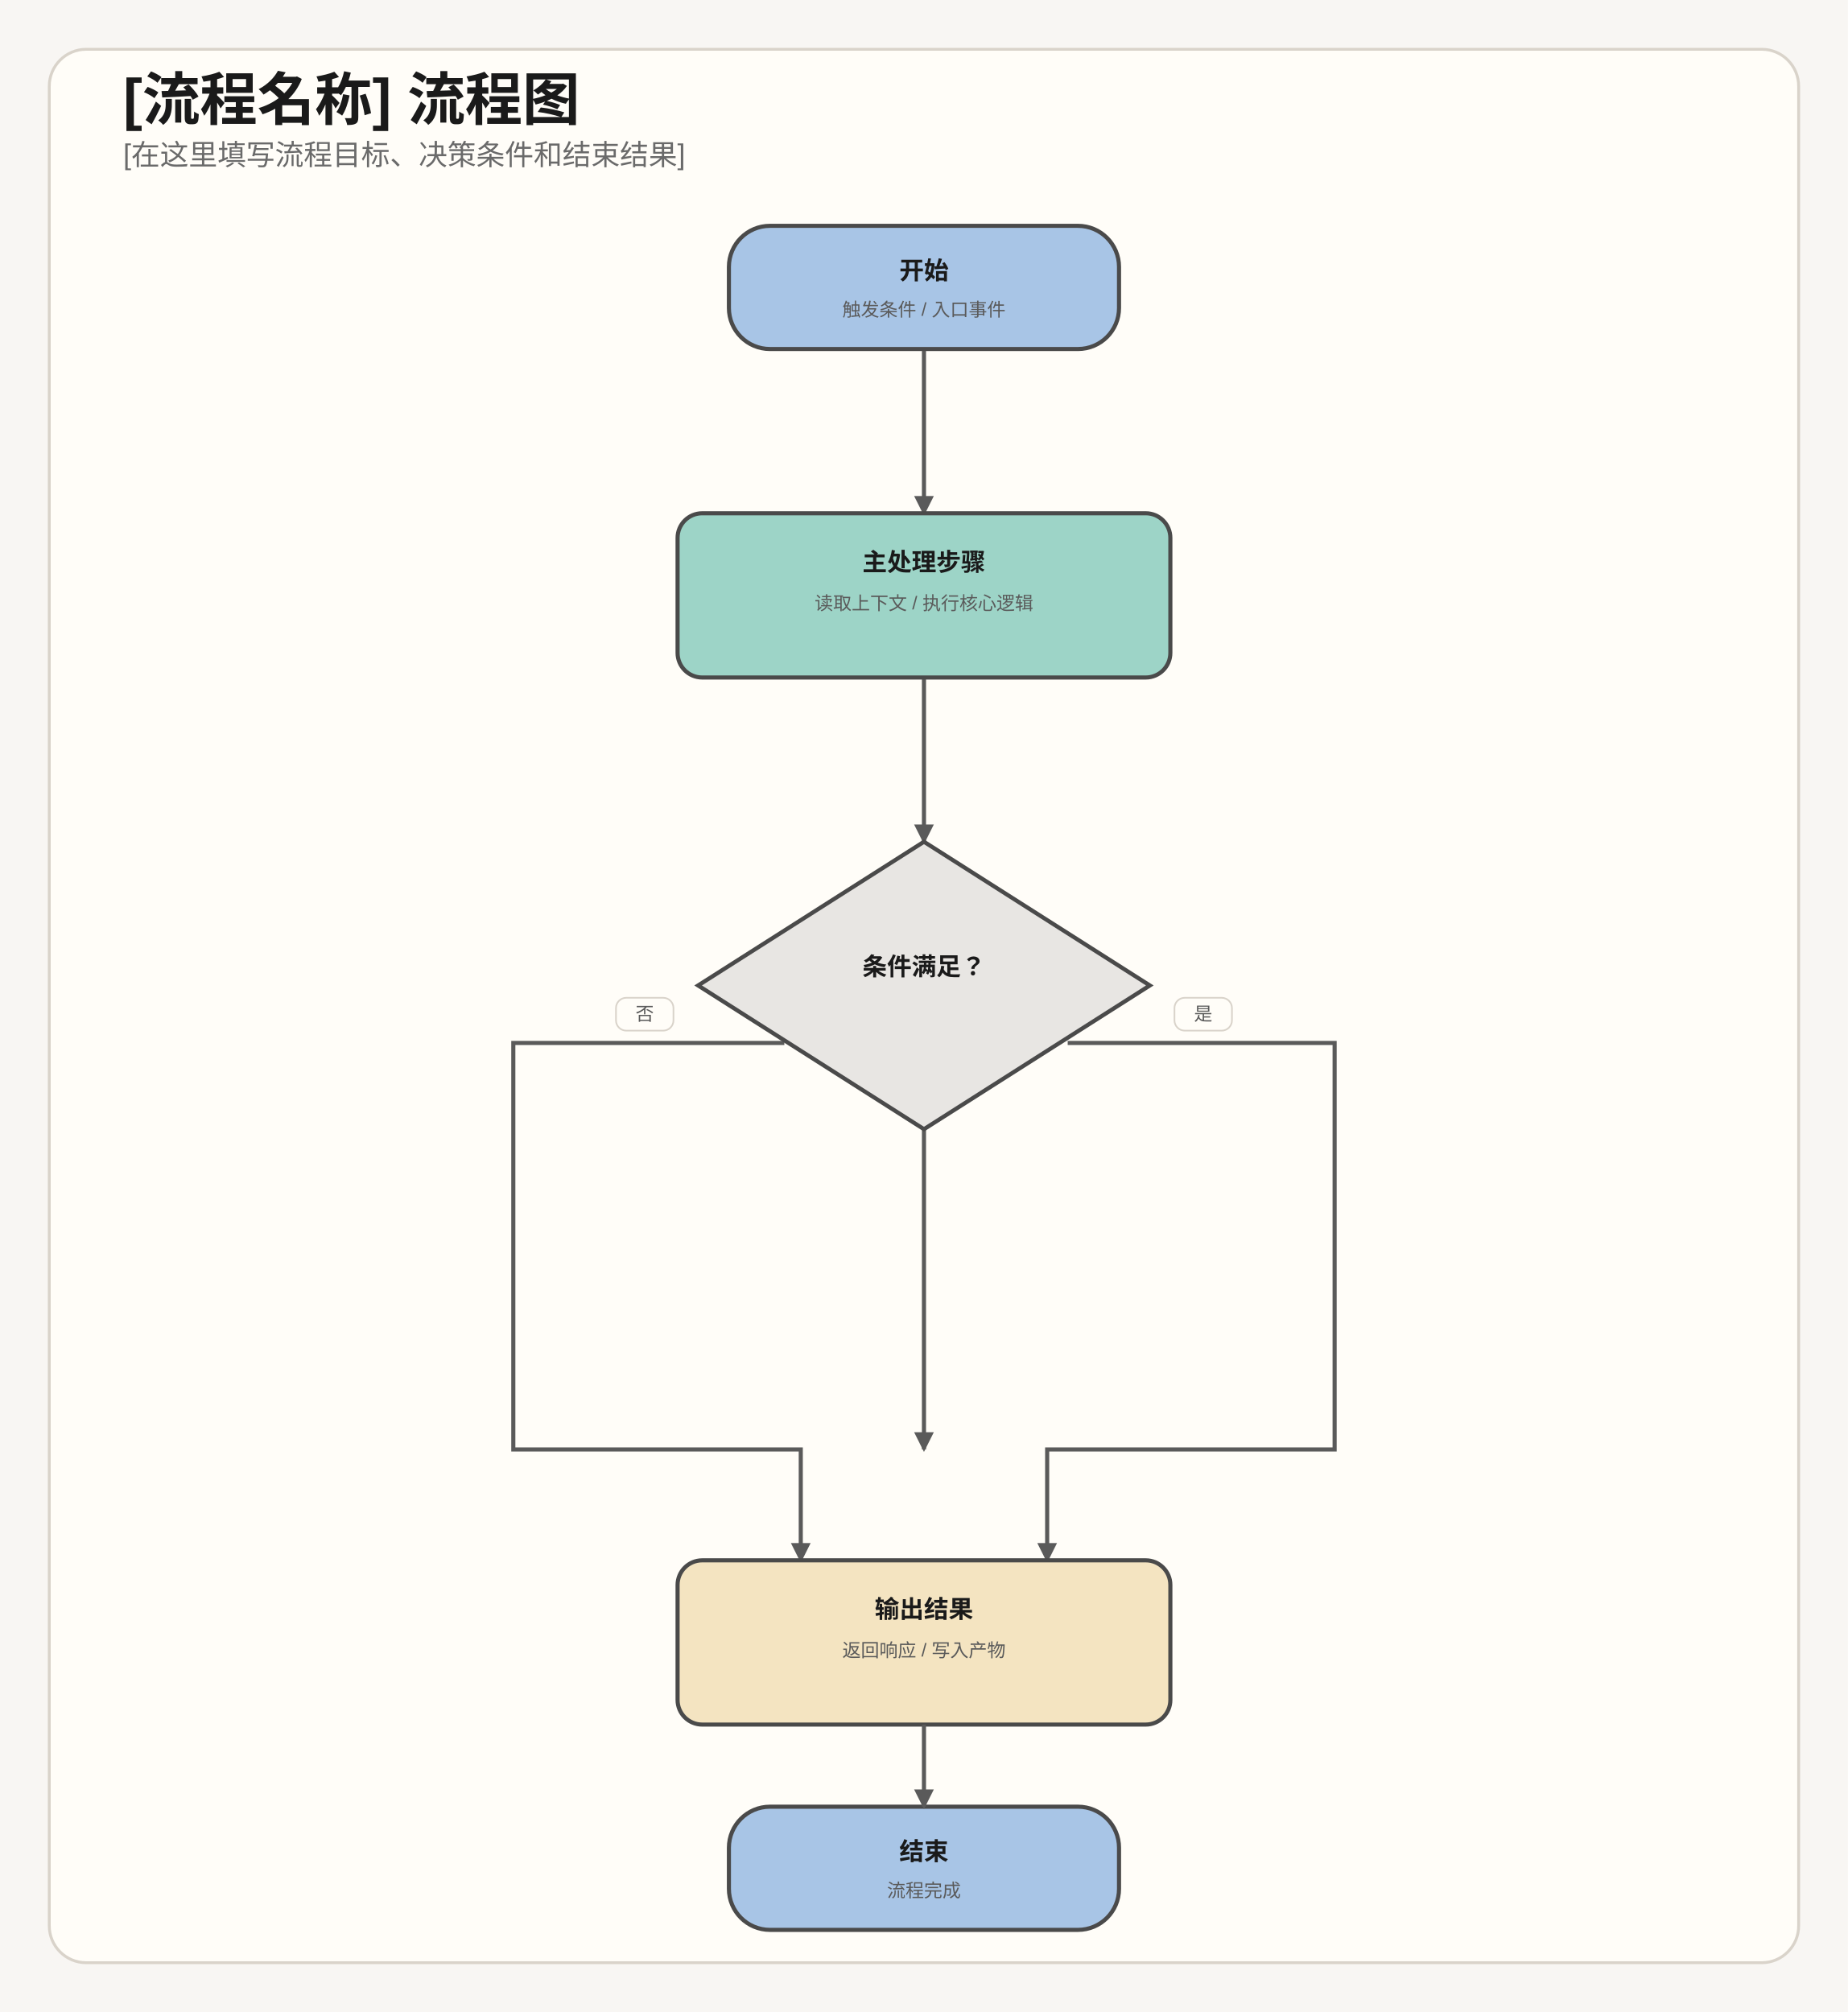
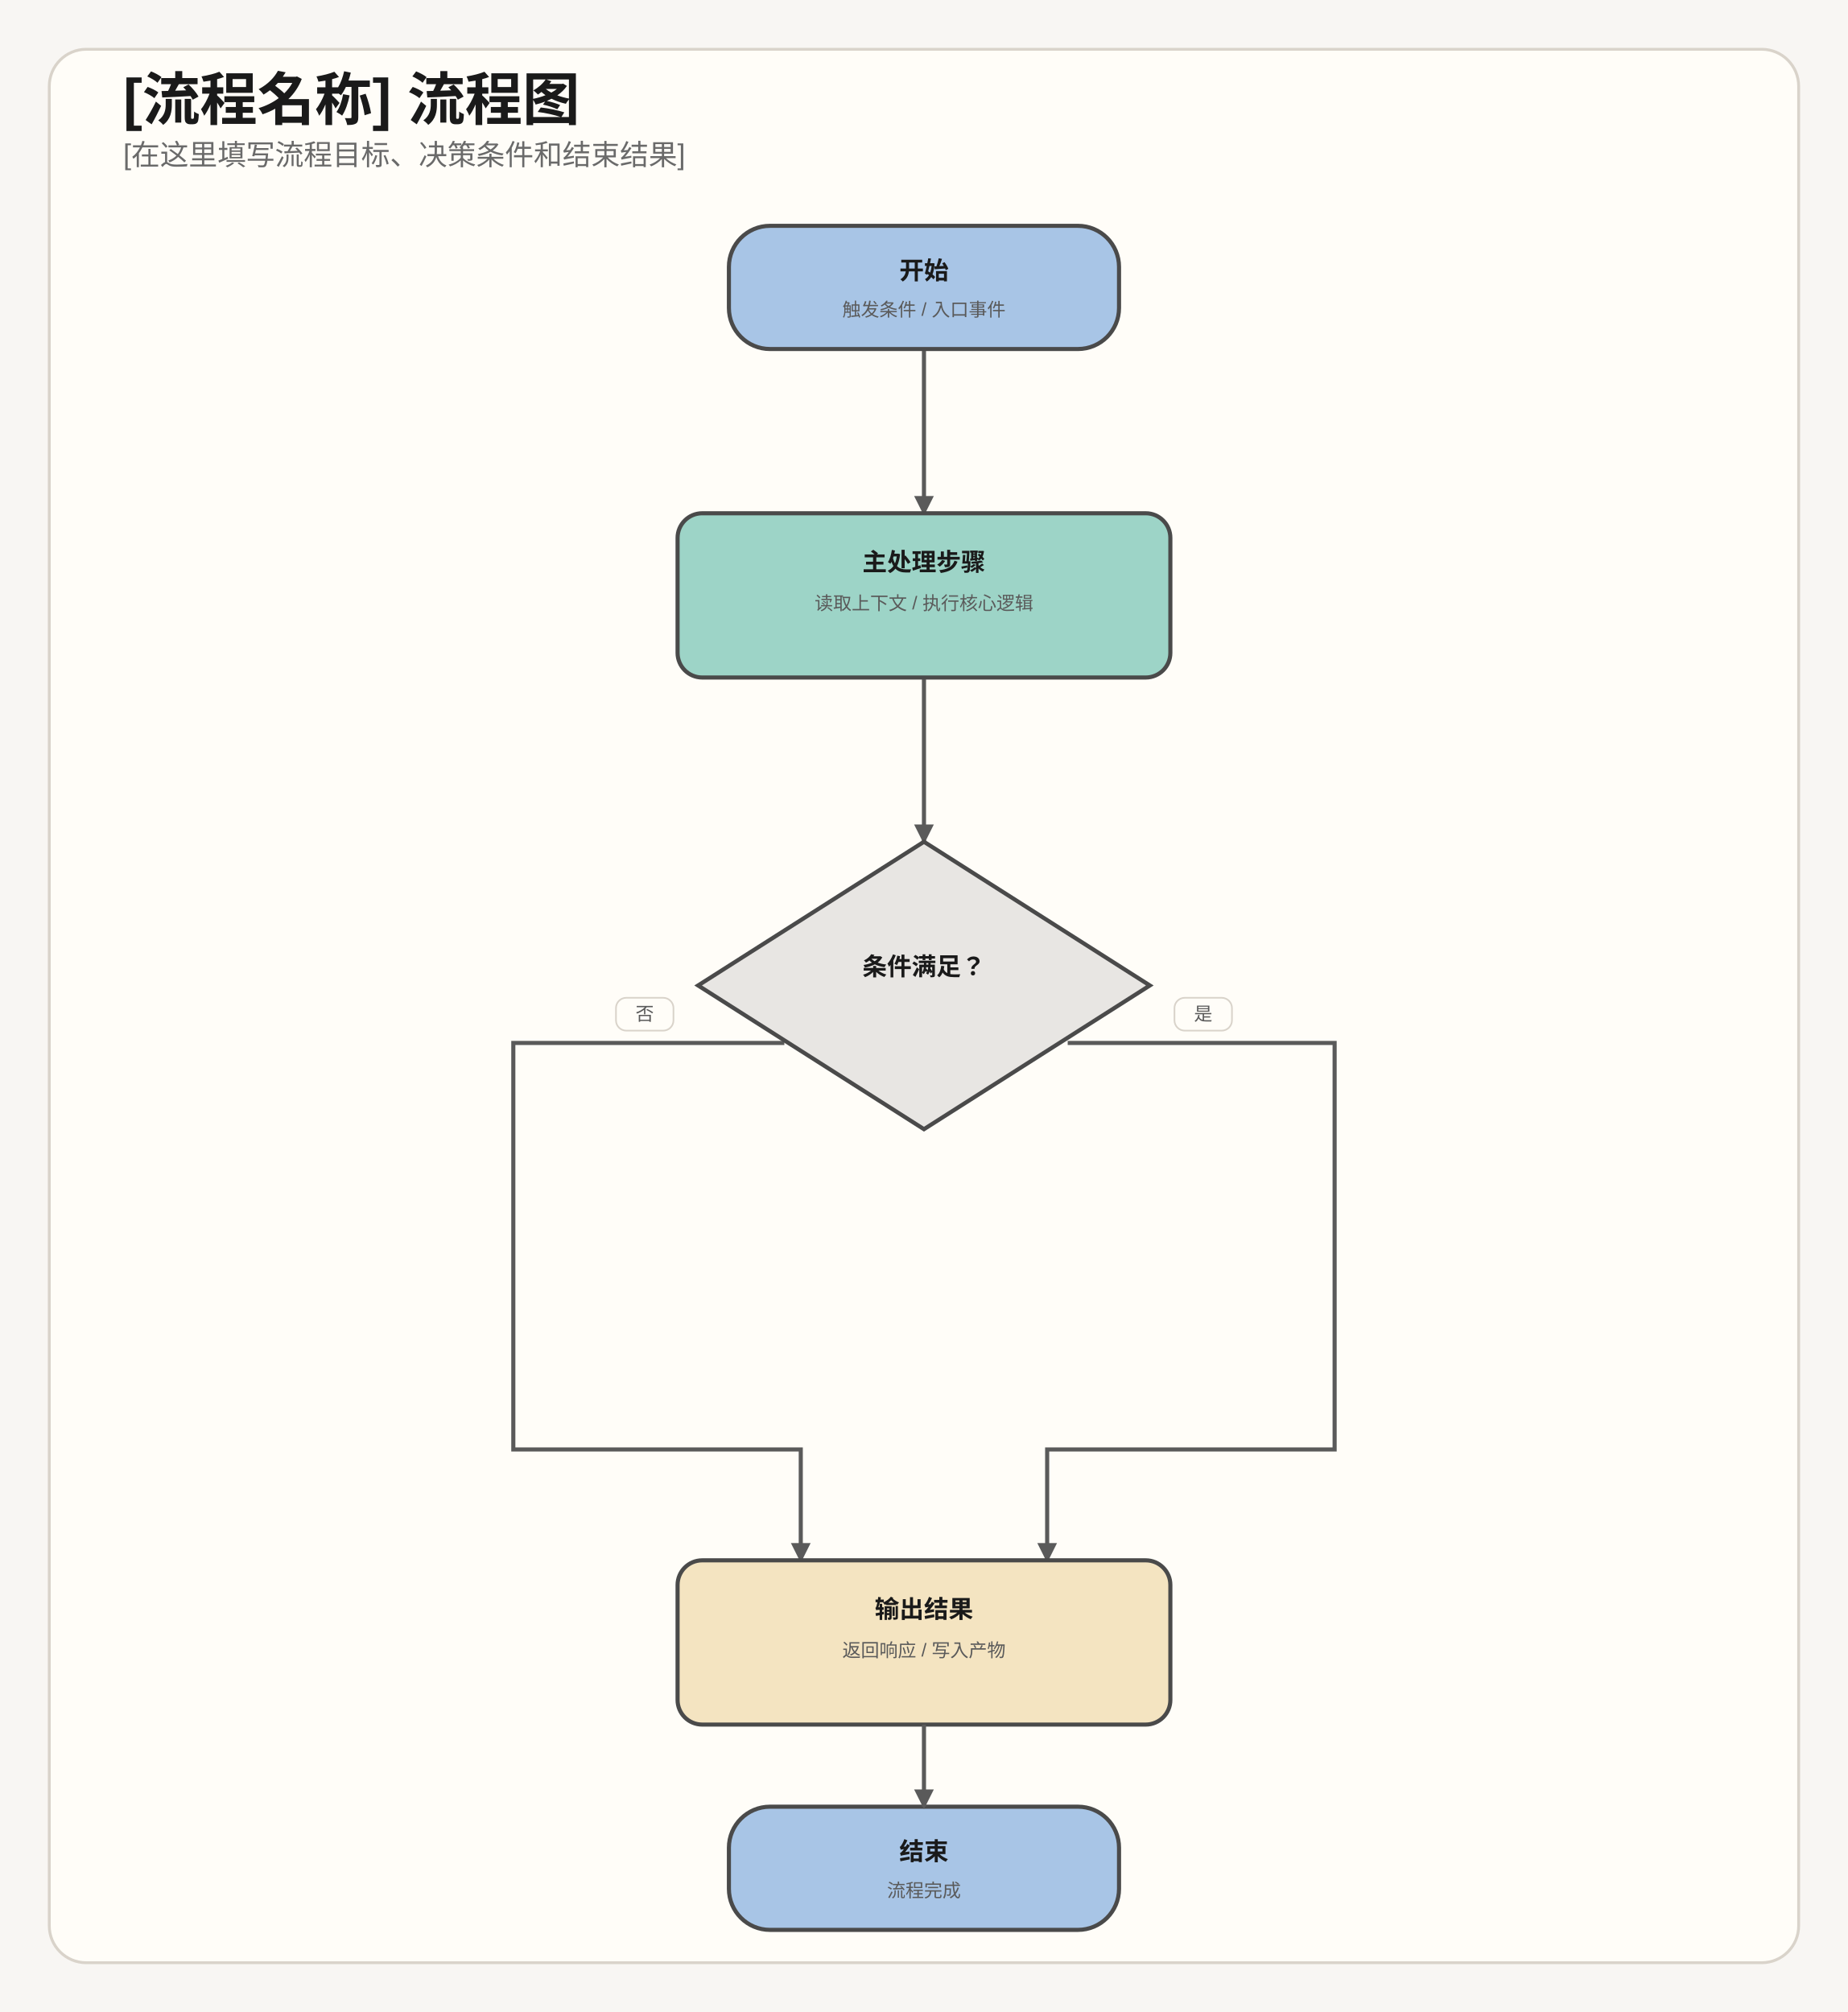
<svg xmlns="http://www.w3.org/2000/svg" viewBox="0 0 900 980" width="900" height="980">
  <defs>
    <marker id="arrow" markerWidth="4.8" markerHeight="4.8" refX="4.2" refY="2.4" orient="auto">
      <polygon points="0 0, 4.8 2.4, 0 4.8" fill="#5a5a5a" />
    </marker>
  </defs>
  <style>
    text { font-family: -apple-system, BlinkMacSystemFont, "Segoe UI", Arial, "PingFang SC", "Microsoft YaHei", sans-serif; }
    .title { font-size: 28px; font-weight: 700; fill: #1a1a1a; }
    .subtitle { font-size: 14px; fill: #6a6a6a; }
    .terminal { fill: #a8c5e6; stroke: #4a4a4a; stroke-width: 2; }
    .process { fill: #9dd4c7; stroke: #4a4a4a; stroke-width: 2; }
    .io { fill: #f4e4c1; stroke: #4a4a4a; stroke-width: 2; }
    .decision { fill: #e8e6e3; stroke: #4a4a4a; stroke-width: 2; }
    .edge { fill: none; stroke: #5a5a5a; stroke-width: 2; marker-end: url(#arrow); }
    .rail { fill: none; stroke: #5a5a5a; stroke-width: 2; }
    .chip { fill: #fffdf8; stroke: #d9d3ca; stroke-width: 0.8; }
    .label { font-size: 9px; fill: #5a5a5a; }
    .node-title { font-size: 12px; font-weight: 700; fill: #1a1a1a; }
    .node-sub { font-size: 9px; fill: #5a5a5a; }
  </style>
  <rect width="900" height="980" fill="#f8f6f3" />
  <rect x="24" y="24" width="852" height="932" rx="18" fill="#fffdf8" stroke="#d9d3ca" stroke-width="1.4" />
  <text x="60" y="58" class="title">[流程名称] 流程图</text>
  <text x="60" y="80" class="subtitle">[在这里填写流程目标、决策条件和结束结果]</text>
  <path d="M 450 170 V 250" class="edge" id="edge-start-main" />
  <path d="M 450 330 V 410" class="edge" id="edge-main-decision" />
-   <path d="M 450 550 V 706" class="edge" id="edge-decision-output" />
  <path d="M 382 508 H 250 V 706 H 390 V 760" class="edge" id="edge-decision-no" />
  <path d="M 520 508 H 650 V 706 H 510 V 760" class="edge" id="edge-decision-yes" />
  <rect x="355" y="110" width="190" height="60" rx="20" class="terminal" />
  <text x="450" y="136" class="node-title" text-anchor="middle">开始</text>
  <text x="450" y="154" class="node-sub" text-anchor="middle">触发条件 / 入口事件</text>
  <rect x="330" y="250" width="240" height="80" rx="12" class="process" />
  <text x="450" y="278" class="node-title" text-anchor="middle">主处理步骤</text>
  <text x="450" y="297" class="node-sub" text-anchor="middle">读取上下文 / 执行核心逻辑</text>
  <path d="M 450 410 L 560 480 L 450 550 L 340 480 Z" class="decision" />
  <text x="450" y="475" class="node-title" text-anchor="middle">条件满足？</text>
  <rect x="330" y="760" width="240" height="80" rx="12" class="io" />
  <text x="450" y="788" class="node-title" text-anchor="middle">输出结果</text>
  <text x="450" y="807" class="node-sub" text-anchor="middle">返回响应 / 写入产物</text>
  <rect x="355" y="880" width="190" height="60" rx="20" class="terminal" />
  <text x="450" y="906" class="node-title" text-anchor="middle">结束</text>
  <text x="450" y="924" class="node-sub" text-anchor="middle">流程完成</text>
  <path d="M 450 840 V 880" class="edge" />
  <rect x="572" y="486" width="28" height="16" rx="5" class="chip" data-edge-id="edge-decision-yes" />
  <text x="586" y="497" class="label" text-anchor="middle" data-edge-id="edge-decision-yes">是</text>
  <rect x="300" y="486" width="28" height="16" rx="5" class="chip" data-edge-id="edge-decision-no" />
  <text x="314" y="497" class="label" text-anchor="middle" data-edge-id="edge-decision-no">否</text>
</svg>
